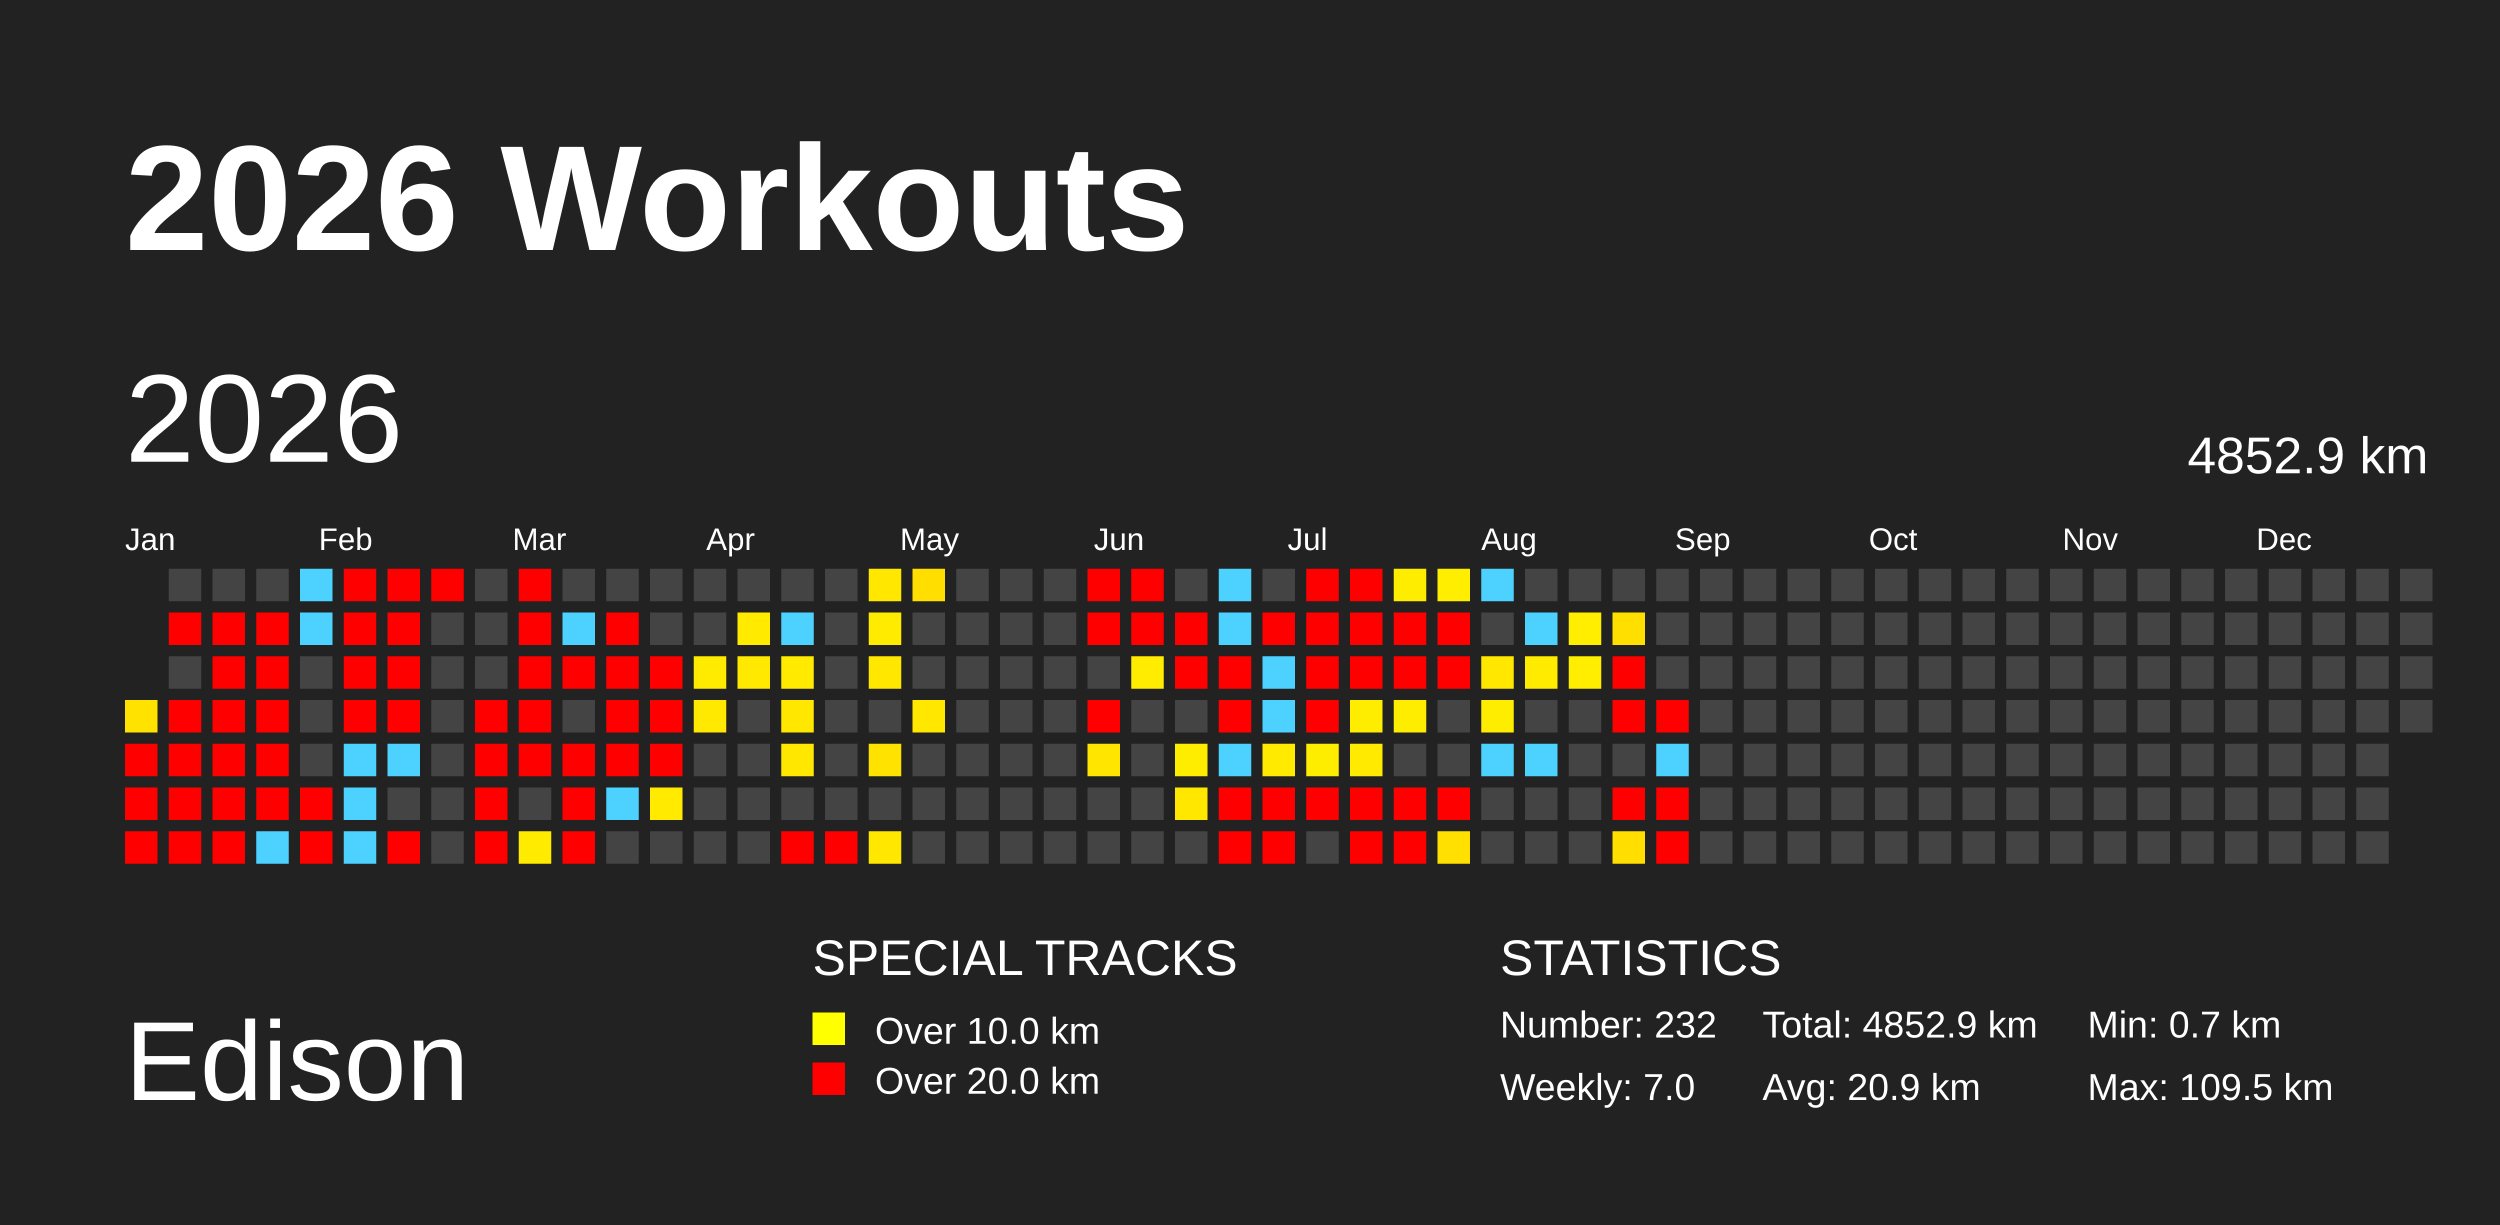
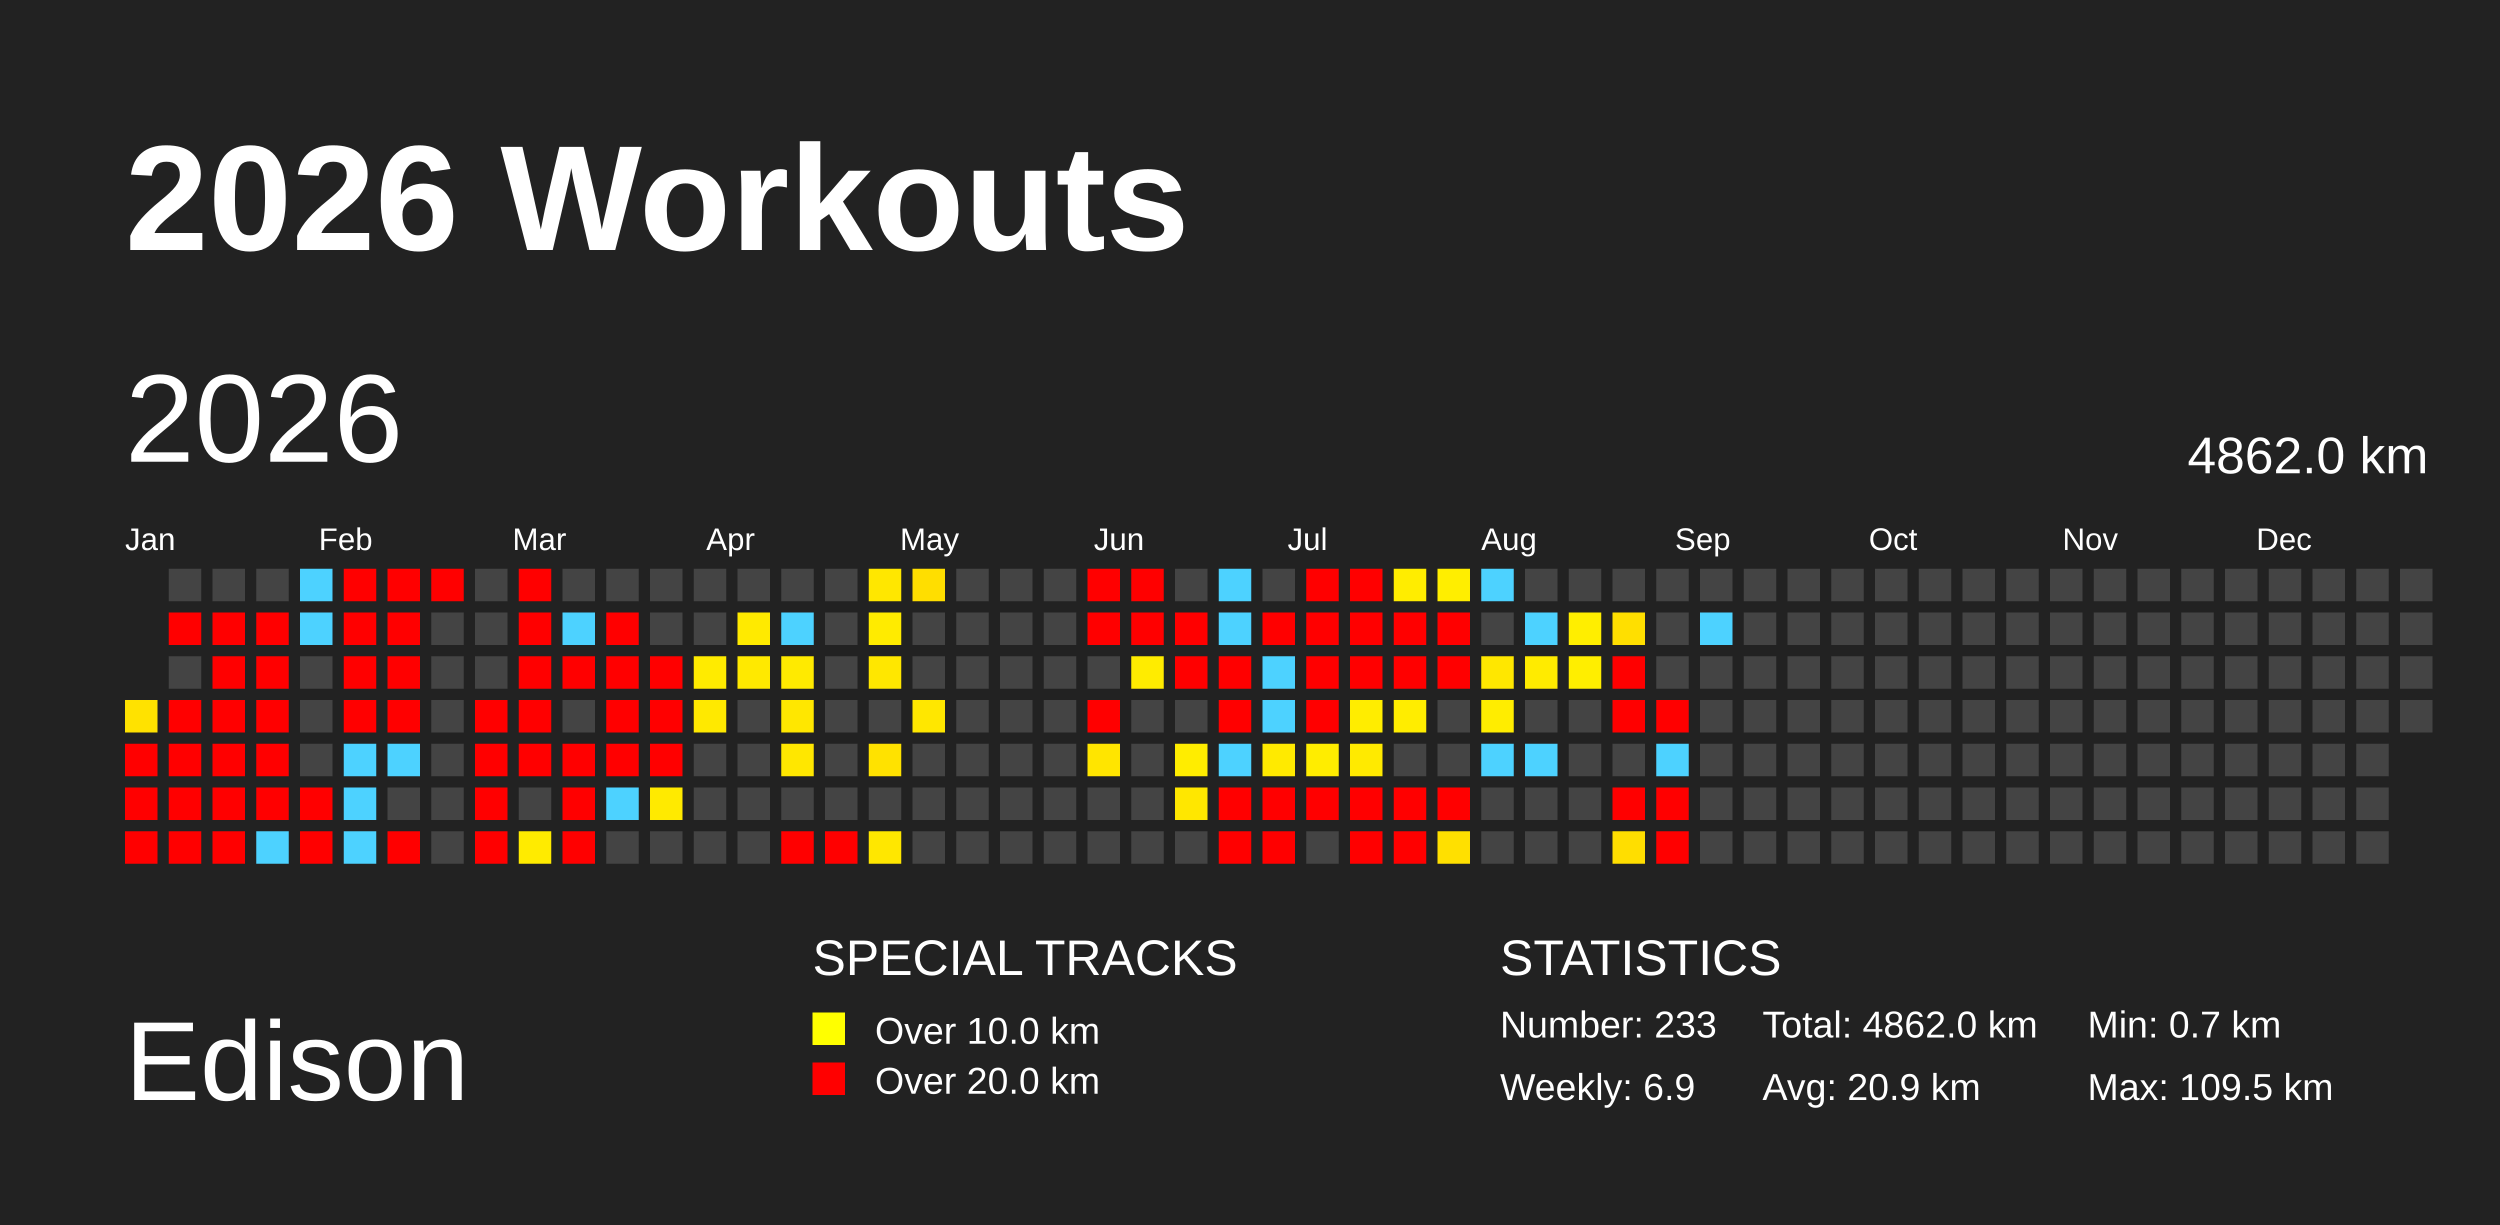
<svg xmlns="http://www.w3.org/2000/svg" baseProfile="full" height="98mm" version="1.1" viewBox="0,0,200,98" width="200mm">
  <defs />
  <rect fill="#222222" height="98" width="200" x="0" y="0" />
  <text fill="#FFFFFF" style="font-size:12px; font-family:Arial; font-weight:bold;" x="10" y="20">2026 Workouts</text>
  <text fill="#FFFFFF" style="font-size:9px; font-family:Arial" x="10" y="88">Edison</text>
  <text fill="#FFFFFF" style="font-size:4px; font-family:Arial" x="65" y="78">SPECIAL TRACKS</text>
  <rect fill="yellow" height="2.6" width="2.6" x="65" y="81" />
  <text fill="#FFFFFF" style="font-size:3px; font-family:Arial" x="70" y="83.5">Over 10.0 km</text>
  <rect fill="red" height="2.6" width="2.6" x="65" y="85" />
  <text fill="#FFFFFF" style="font-size:3px; font-family:Arial" x="70" y="87.5">Over 20.0 km</text>
  <text fill="#FFFFFF" style="font-size:4px; font-family:Arial" x="120" y="78">STATISTICS</text>
-   <text fill="#FFFFFF" style="font-size:3px; font-family:Arial" x="120" y="83">Number: 232</text>
-   <text fill="#FFFFFF" style="font-size:3px; font-family:Arial" x="120" y="88">Weekly: 7.0</text>
-   <text fill="#FFFFFF" style="font-size:3px; font-family:Arial" x="141" y="83">Total: 4852.9 km</text>
+   <text fill="#FFFFFF" style="font-size:3px; font-family:Arial" x="120" y="83">Number: 233</text>
+   <text fill="#FFFFFF" style="font-size:3px; font-family:Arial" x="120" y="88">Weekly: 6.9</text>
+   <text fill="#FFFFFF" style="font-size:3px; font-family:Arial" x="141" y="83">Total: 4862.0 km</text>
  <text fill="#FFFFFF" style="font-size:3px; font-family:Arial" x="141" y="88">Avg: 20.9 km</text>
  <text fill="#FFFFFF" style="font-size:3px; font-family:Arial" x="167" y="83">Min: 0.7 km</text>
  <text fill="#FFFFFF" style="font-size:3px; font-family:Arial" x="167" y="88">Max: 109.5 km</text>
  <text dominant-baseline="hanging" fill="#FFFFFF" style="font-size:10.0px; font-family:Arial;" x="10" y="30">2026</text>
-   <text dominant-baseline="hanging" fill="#FFFFFF" style="font-size:4.125px; font-family:Arial;" x="175" y="35">4852.9 km</text>
+   <text dominant-baseline="hanging" fill="#FFFFFF" style="font-size:4.125px; font-family:Arial;" x="175" y="35">4862.0 km</text>
  <text fill="#FFFFFF" style="font-size:2.5px; font-family:Arial" x="10.0" y="44">Jan</text>
  <text fill="#FFFFFF" style="font-size:2.5px; font-family:Arial" x="25.5" y="44">Feb</text>
  <text fill="#FFFFFF" style="font-size:2.5px; font-family:Arial" x="41.0" y="44">Mar</text>
  <text fill="#FFFFFF" style="font-size:2.5px; font-family:Arial" x="56.5" y="44">Apr</text>
  <text fill="#FFFFFF" style="font-size:2.5px; font-family:Arial" x="72.0" y="44">May</text>
  <text fill="#FFFFFF" style="font-size:2.5px; font-family:Arial" x="87.5" y="44">Jun</text>
  <text fill="#FFFFFF" style="font-size:2.5px; font-family:Arial" x="103.0" y="44">Jul</text>
  <text fill="#FFFFFF" style="font-size:2.5px; font-family:Arial" x="118.5" y="44">Aug</text>
  <text fill="#FFFFFF" style="font-size:2.5px; font-family:Arial" x="134.0" y="44">Sep</text>
  <text fill="#FFFFFF" style="font-size:2.5px; font-family:Arial" x="149.5" y="44">Oct</text>
  <text fill="#FFFFFF" style="font-size:2.5px; font-family:Arial" x="165.0" y="44">Nov</text>
  <text fill="#FFFFFF" style="font-size:2.5px; font-family:Arial" x="180.5" y="44">Dec</text>
  <rect fill="#ffe200" height="2.6" width="2.6" x="10.0" y="56.0" />
  <rect fill="red" height="2.6" width="2.6" x="10.0" y="59.5" />
  <rect fill="red" height="2.6" width="2.6" x="10.0" y="63.0" />
  <rect fill="red" height="2.6" width="2.6" x="10.0" y="66.5" />
  <rect fill="#444444" height="2.6" width="2.6" x="13.5" y="45.5" />
  <rect fill="red" height="2.6" width="2.6" x="13.5" y="49.0" />
  <rect fill="#444444" height="2.6" width="2.6" x="13.5" y="52.5" />
  <rect fill="red" height="2.6" width="2.6" x="13.5" y="56.0" />
  <rect fill="red" height="2.6" width="2.6" x="13.5" y="59.5" />
  <rect fill="red" height="2.6" width="2.6" x="13.5" y="63.0" />
  <rect fill="red" height="2.6" width="2.6" x="13.5" y="66.5" />
  <rect fill="#444444" height="2.6" width="2.6" x="17.0" y="45.5" />
  <rect fill="red" height="2.6" width="2.6" x="17.0" y="49.0" />
  <rect fill="red" height="2.6" width="2.6" x="17.0" y="52.5" />
  <rect fill="red" height="2.6" width="2.6" x="17.0" y="56.0" />
  <rect fill="red" height="2.6" width="2.6" x="17.0" y="59.5" />
  <rect fill="red" height="2.6" width="2.6" x="17.0" y="63.0" />
  <rect fill="red" height="2.6" width="2.6" x="17.0" y="66.5" />
  <rect fill="#444444" height="2.6" width="2.6" x="20.5" y="45.5" />
  <rect fill="red" height="2.6" width="2.6" x="20.5" y="49.0" />
  <rect fill="red" height="2.6" width="2.6" x="20.5" y="52.5" />
  <rect fill="red" height="2.6" width="2.6" x="20.5" y="56.0" />
  <rect fill="red" height="2.6" width="2.6" x="20.5" y="59.5" />
  <rect fill="red" height="2.6" width="2.6" x="20.5" y="63.0" />
  <rect fill="#4dd2ff" height="2.6" width="2.6" x="20.5" y="66.5" />
  <rect fill="#4dd2ff" height="2.6" width="2.6" x="24.0" y="45.5" />
  <rect fill="#4dd2ff" height="2.6" width="2.6" x="24.0" y="49.0" />
  <rect fill="#444444" height="2.6" width="2.6" x="24.0" y="52.5" />
  <rect fill="#444444" height="2.6" width="2.6" x="24.0" y="56.0" />
  <rect fill="#444444" height="2.6" width="2.6" x="24.0" y="59.5" />
  <rect fill="red" height="2.6" width="2.6" x="24.0" y="63.0" />
  <rect fill="red" height="2.6" width="2.6" x="24.0" y="66.5" />
  <rect fill="red" height="2.6" width="2.6" x="27.5" y="45.5" />
  <rect fill="red" height="2.6" width="2.6" x="27.5" y="49.0" />
  <rect fill="red" height="2.6" width="2.6" x="27.5" y="52.5" />
  <rect fill="red" height="2.6" width="2.6" x="27.5" y="56.0" />
  <rect fill="#4dd2ff" height="2.6" width="2.6" x="27.5" y="59.5" />
  <rect fill="#4dd2ff" height="2.6" width="2.6" x="27.5" y="63.0" />
  <rect fill="#4dd2ff" height="2.6" width="2.6" x="27.5" y="66.5" />
  <rect fill="red" height="2.6" width="2.6" x="31.0" y="45.5" />
  <rect fill="red" height="2.6" width="2.6" x="31.0" y="49.0" />
  <rect fill="red" height="2.6" width="2.6" x="31.0" y="52.5" />
  <rect fill="red" height="2.6" width="2.6" x="31.0" y="56.0" />
  <rect fill="#4dd2ff" height="2.6" width="2.6" x="31.0" y="59.5" />
  <rect fill="#444444" height="2.6" width="2.6" x="31.0" y="63.0" />
  <rect fill="red" height="2.6" width="2.6" x="31.0" y="66.5" />
  <rect fill="red" height="2.6" width="2.6" x="34.5" y="45.5" />
  <rect fill="#444444" height="2.6" width="2.6" x="34.5" y="49.0" />
  <rect fill="#444444" height="2.6" width="2.6" x="34.5" y="52.5" />
  <rect fill="#444444" height="2.6" width="2.6" x="34.5" y="56.0" />
  <rect fill="#444444" height="2.6" width="2.6" x="34.5" y="59.5" />
  <rect fill="#444444" height="2.6" width="2.6" x="34.5" y="63.0" />
  <rect fill="#444444" height="2.6" width="2.6" x="34.5" y="66.5" />
  <rect fill="#444444" height="2.6" width="2.6" x="38.0" y="45.5" />
  <rect fill="#444444" height="2.6" width="2.6" x="38.0" y="49.0" />
  <rect fill="#444444" height="2.6" width="2.6" x="38.0" y="52.5" />
  <rect fill="red" height="2.6" width="2.6" x="38.0" y="56.0" />
  <rect fill="red" height="2.6" width="2.6" x="38.0" y="59.5" />
  <rect fill="red" height="2.6" width="2.6" x="38.0" y="63.0" />
  <rect fill="red" height="2.6" width="2.6" x="38.0" y="66.5" />
  <rect fill="red" height="2.6" width="2.6" x="41.5" y="45.5" />
  <rect fill="red" height="2.6" width="2.6" x="41.5" y="49.0" />
  <rect fill="red" height="2.6" width="2.6" x="41.5" y="52.5" />
  <rect fill="red" height="2.6" width="2.6" x="41.5" y="56.0" />
  <rect fill="red" height="2.6" width="2.6" x="41.5" y="59.5" />
  <rect fill="#444444" height="2.6" width="2.6" x="41.5" y="63.0" />
  <rect fill="#ffeb00" height="2.6" width="2.6" x="41.5" y="66.5" />
  <rect fill="#444444" height="2.6" width="2.6" x="45.0" y="45.5" />
  <rect fill="#4dd2ff" height="2.6" width="2.6" x="45.0" y="49.0" />
  <rect fill="red" height="2.6" width="2.6" x="45.0" y="52.5" />
  <rect fill="#444444" height="2.6" width="2.6" x="45.0" y="56.0" />
  <rect fill="red" height="2.6" width="2.6" x="45.0" y="59.5" />
  <rect fill="red" height="2.6" width="2.6" x="45.0" y="63.0" />
  <rect fill="red" height="2.6" width="2.6" x="45.0" y="66.5" />
  <rect fill="#444444" height="2.6" width="2.6" x="48.5" y="45.5" />
  <rect fill="red" height="2.6" width="2.6" x="48.5" y="49.0" />
  <rect fill="red" height="2.6" width="2.6" x="48.5" y="52.5" />
  <rect fill="red" height="2.6" width="2.6" x="48.5" y="56.0" />
  <rect fill="red" height="2.6" width="2.6" x="48.5" y="59.5" />
  <rect fill="#4dd2ff" height="2.6" width="2.6" x="48.5" y="63.0" />
  <rect fill="#444444" height="2.6" width="2.6" x="48.5" y="66.5" />
  <rect fill="#444444" height="2.6" width="2.6" x="52.0" y="45.5" />
  <rect fill="#444444" height="2.6" width="2.6" x="52.0" y="49.0" />
  <rect fill="red" height="2.6" width="2.6" x="52.0" y="52.5" />
  <rect fill="red" height="2.6" width="2.6" x="52.0" y="56.0" />
  <rect fill="red" height="2.6" width="2.6" x="52.0" y="59.5" />
  <rect fill="#ffea00" height="2.6" width="2.6" x="52.0" y="63.0" />
  <rect fill="#444444" height="2.6" width="2.6" x="52.0" y="66.5" />
  <rect fill="#444444" height="2.6" width="2.6" x="55.5" y="45.5" />
  <rect fill="#444444" height="2.6" width="2.6" x="55.5" y="49.0" />
  <rect fill="#ffeb00" height="2.6" width="2.6" x="55.5" y="52.5" />
  <rect fill="#ffe900" height="2.6" width="2.6" x="55.5" y="56.0" />
  <rect fill="#444444" height="2.6" width="2.6" x="55.5" y="59.5" />
  <rect fill="#444444" height="2.6" width="2.6" x="55.5" y="63.0" />
  <rect fill="#444444" height="2.6" width="2.6" x="55.5" y="66.5" />
  <rect fill="#444444" height="2.6" width="2.6" x="59.0" y="45.5" />
  <rect fill="#ffea00" height="2.6" width="2.6" x="59.0" y="49.0" />
  <rect fill="#ffe900" height="2.6" width="2.6" x="59.0" y="52.5" />
  <rect fill="#444444" height="2.6" width="2.6" x="59.0" y="56.0" />
  <rect fill="#444444" height="2.6" width="2.6" x="59.0" y="59.5" />
  <rect fill="#444444" height="2.6" width="2.6" x="59.0" y="63.0" />
  <rect fill="#444444" height="2.6" width="2.6" x="59.0" y="66.5" />
  <rect fill="#444444" height="2.6" width="2.6" x="62.5" y="45.5" />
  <rect fill="#4dd2ff" height="2.6" width="2.6" x="62.5" y="49.0" />
  <rect fill="#ffea00" height="2.6" width="2.6" x="62.5" y="52.5" />
  <rect fill="#ffe700" height="2.6" width="2.6" x="62.5" y="56.0" />
  <rect fill="#ffe700" height="2.6" width="2.6" x="62.5" y="59.5" />
  <rect fill="#444444" height="2.6" width="2.6" x="62.5" y="63.0" />
  <rect fill="red" height="2.6" width="2.6" x="62.5" y="66.5" />
  <rect fill="#444444" height="2.6" width="2.6" x="66.0" y="45.5" />
  <rect fill="#444444" height="2.6" width="2.6" x="66.0" y="49.0" />
  <rect fill="#444444" height="2.6" width="2.6" x="66.0" y="52.5" />
  <rect fill="#444444" height="2.6" width="2.6" x="66.0" y="56.0" />
  <rect fill="#444444" height="2.6" width="2.6" x="66.0" y="59.5" />
  <rect fill="#444444" height="2.6" width="2.6" x="66.0" y="63.0" />
  <rect fill="red" height="2.6" width="2.6" x="66.0" y="66.5" />
  <rect fill="#ffe700" height="2.6" width="2.6" x="69.5" y="45.5" />
  <rect fill="#ffeb00" height="2.6" width="2.6" x="69.5" y="49.0" />
  <rect fill="#ffe700" height="2.6" width="2.6" x="69.5" y="52.5" />
  <rect fill="#444444" height="2.6" width="2.6" x="69.5" y="56.0" />
  <rect fill="#ffe200" height="2.6" width="2.6" x="69.5" y="59.5" />
  <rect fill="#444444" height="2.6" width="2.6" x="69.5" y="63.0" />
  <rect fill="#ffe700" height="2.6" width="2.6" x="69.5" y="66.5" />
  <rect fill="#ffde00" height="2.6" width="2.6" x="73.0" y="45.5" />
  <rect fill="#444444" height="2.6" width="2.6" x="73.0" y="49.0" />
  <rect fill="#444444" height="2.6" width="2.6" x="73.0" y="52.5" />
  <rect fill="#ffe700" height="2.6" width="2.6" x="73.0" y="56.0" />
  <rect fill="#444444" height="2.6" width="2.6" x="73.0" y="59.5" />
  <rect fill="#444444" height="2.6" width="2.6" x="73.0" y="63.0" />
  <rect fill="#444444" height="2.6" width="2.6" x="73.0" y="66.5" />
  <rect fill="#444444" height="2.6" width="2.6" x="76.5" y="45.5" />
  <rect fill="#444444" height="2.6" width="2.6" x="76.5" y="49.0" />
  <rect fill="#444444" height="2.6" width="2.6" x="76.5" y="52.5" />
  <rect fill="#444444" height="2.6" width="2.6" x="76.5" y="56.0" />
  <rect fill="#444444" height="2.6" width="2.6" x="76.5" y="59.5" />
  <rect fill="#444444" height="2.6" width="2.6" x="76.5" y="63.0" />
  <rect fill="#444444" height="2.6" width="2.6" x="76.5" y="66.5" />
  <rect fill="#444444" height="2.6" width="2.6" x="80.0" y="45.5" />
  <rect fill="#444444" height="2.6" width="2.6" x="80.0" y="49.0" />
  <rect fill="#444444" height="2.6" width="2.6" x="80.0" y="52.5" />
  <rect fill="#444444" height="2.6" width="2.6" x="80.0" y="56.0" />
  <rect fill="#444444" height="2.6" width="2.6" x="80.0" y="59.5" />
  <rect fill="#444444" height="2.6" width="2.6" x="80.0" y="63.0" />
  <rect fill="#444444" height="2.6" width="2.6" x="80.0" y="66.5" />
  <rect fill="#444444" height="2.6" width="2.6" x="83.5" y="45.5" />
  <rect fill="#444444" height="2.6" width="2.6" x="83.5" y="49.0" />
  <rect fill="#444444" height="2.6" width="2.6" x="83.5" y="52.5" />
  <rect fill="#444444" height="2.6" width="2.6" x="83.5" y="56.0" />
  <rect fill="#444444" height="2.6" width="2.6" x="83.5" y="59.5" />
  <rect fill="#444444" height="2.6" width="2.6" x="83.5" y="63.0" />
  <rect fill="#444444" height="2.6" width="2.6" x="83.5" y="66.5" />
  <rect fill="red" height="2.6" width="2.6" x="87.0" y="45.5" />
  <rect fill="red" height="2.6" width="2.6" x="87.0" y="49.0" />
  <rect fill="#444444" height="2.6" width="2.6" x="87.0" y="52.5" />
  <rect fill="red" height="2.6" width="2.6" x="87.0" y="56.0" />
  <rect fill="#ffe500" height="2.6" width="2.6" x="87.0" y="59.5" />
  <rect fill="#444444" height="2.6" width="2.6" x="87.0" y="63.0" />
  <rect fill="#444444" height="2.6" width="2.6" x="87.0" y="66.5" />
  <rect fill="red" height="2.6" width="2.6" x="90.5" y="45.5" />
  <rect fill="red" height="2.6" width="2.6" x="90.5" y="49.0" />
  <rect fill="#ffec00" height="2.6" width="2.6" x="90.5" y="52.5" />
  <rect fill="#444444" height="2.6" width="2.6" x="90.5" y="56.0" />
  <rect fill="#444444" height="2.6" width="2.6" x="90.5" y="59.5" />
  <rect fill="#444444" height="2.6" width="2.6" x="90.5" y="63.0" />
  <rect fill="#444444" height="2.6" width="2.6" x="90.5" y="66.5" />
  <rect fill="#444444" height="2.6" width="2.6" x="94.0" y="45.5" />
  <rect fill="red" height="2.6" width="2.6" x="94.0" y="49.0" />
  <rect fill="red" height="2.6" width="2.6" x="94.0" y="52.5" />
  <rect fill="#444444" height="2.6" width="2.6" x="94.0" y="56.0" />
  <rect fill="#ffed00" height="2.6" width="2.6" x="94.0" y="59.5" />
  <rect fill="#ffe700" height="2.6" width="2.6" x="94.0" y="63.0" />
  <rect fill="#444444" height="2.6" width="2.6" x="94.0" y="66.5" />
  <rect fill="#4dd2ff" height="2.6" width="2.6" x="97.5" y="45.5" />
  <rect fill="#4dd2ff" height="2.6" width="2.6" x="97.5" y="49.0" />
  <rect fill="red" height="2.6" width="2.6" x="97.5" y="52.5" />
  <rect fill="red" height="2.6" width="2.6" x="97.5" y="56.0" />
  <rect fill="#4dd2ff" height="2.6" width="2.6" x="97.5" y="59.5" />
  <rect fill="red" height="2.6" width="2.6" x="97.5" y="63.0" />
  <rect fill="red" height="2.6" width="2.6" x="97.5" y="66.5" />
  <rect fill="#444444" height="2.6" width="2.6" x="101.0" y="45.5" />
  <rect fill="red" height="2.6" width="2.6" x="101.0" y="49.0" />
  <rect fill="#4dd2ff" height="2.6" width="2.6" x="101.0" y="52.5" />
  <rect fill="#4dd2ff" height="2.6" width="2.6" x="101.0" y="56.0" />
  <rect fill="#ffea00" height="2.6" width="2.6" x="101.0" y="59.5" />
  <rect fill="red" height="2.6" width="2.6" x="101.0" y="63.0" />
  <rect fill="red" height="2.6" width="2.6" x="101.0" y="66.5" />
  <rect fill="red" height="2.6" width="2.6" x="104.5" y="45.5" />
  <rect fill="red" height="2.6" width="2.6" x="104.5" y="49.0" />
  <rect fill="red" height="2.6" width="2.6" x="104.5" y="52.5" />
  <rect fill="red" height="2.6" width="2.6" x="104.5" y="56.0" />
  <rect fill="#ffed00" height="2.6" width="2.6" x="104.5" y="59.5" />
  <rect fill="red" height="2.6" width="2.6" x="104.5" y="63.0" />
  <rect fill="#444444" height="2.6" width="2.6" x="104.5" y="66.5" />
  <rect fill="red" height="2.6" width="2.6" x="108.0" y="45.5" />
  <rect fill="red" height="2.6" width="2.6" x="108.0" y="49.0" />
  <rect fill="red" height="2.6" width="2.6" x="108.0" y="52.5" />
  <rect fill="#ffed00" height="2.6" width="2.6" x="108.0" y="56.0" />
  <rect fill="#ffea00" height="2.6" width="2.6" x="108.0" y="59.5" />
  <rect fill="red" height="2.6" width="2.6" x="108.0" y="63.0" />
  <rect fill="red" height="2.6" width="2.6" x="108.0" y="66.5" />
  <rect fill="#ffed00" height="2.6" width="2.6" x="111.5" y="45.5" />
  <rect fill="red" height="2.6" width="2.6" x="111.5" y="49.0" />
  <rect fill="red" height="2.6" width="2.6" x="111.5" y="52.5" />
  <rect fill="#ffed00" height="2.6" width="2.6" x="111.5" y="56.0" />
  <rect fill="#444444" height="2.6" width="2.6" x="111.5" y="59.5" />
  <rect fill="red" height="2.6" width="2.6" x="111.5" y="63.0" />
  <rect fill="red" height="2.6" width="2.6" x="111.5" y="66.5" />
  <rect fill="#ffee00" height="2.6" width="2.6" x="115.0" y="45.5" />
  <rect fill="red" height="2.6" width="2.6" x="115.0" y="49.0" />
  <rect fill="red" height="2.6" width="2.6" x="115.0" y="52.5" />
  <rect fill="#444444" height="2.6" width="2.6" x="115.0" y="56.0" />
  <rect fill="#444444" height="2.6" width="2.6" x="115.0" y="59.5" />
  <rect fill="red" height="2.6" width="2.6" x="115.0" y="63.0" />
  <rect fill="#ffe000" height="2.6" width="2.6" x="115.0" y="66.5" />
  <rect fill="#4dd2ff" height="2.6" width="2.6" x="118.5" y="45.5" />
  <rect fill="#444444" height="2.6" width="2.6" x="118.5" y="49.0" />
  <rect fill="#ffe700" height="2.6" width="2.6" x="118.5" y="52.5" />
  <rect fill="#ffed00" height="2.6" width="2.6" x="118.5" y="56.0" />
  <rect fill="#4dd2ff" height="2.6" width="2.6" x="118.5" y="59.5" />
  <rect fill="#444444" height="2.6" width="2.6" x="118.5" y="63.0" />
  <rect fill="#444444" height="2.6" width="2.6" x="118.5" y="66.5" />
  <rect fill="#444444" height="2.6" width="2.6" x="122.0" y="45.5" />
  <rect fill="#4dd2ff" height="2.6" width="2.6" x="122.0" y="49.0" />
  <rect fill="#ffeb00" height="2.6" width="2.6" x="122.0" y="52.5" />
  <rect fill="#444444" height="2.6" width="2.6" x="122.0" y="56.0" />
  <rect fill="#4dd2ff" height="2.6" width="2.6" x="122.0" y="59.5" />
  <rect fill="#444444" height="2.6" width="2.6" x="122.0" y="63.0" />
  <rect fill="#444444" height="2.6" width="2.6" x="122.0" y="66.5" />
  <rect fill="#444444" height="2.6" width="2.6" x="125.5" y="45.5" />
  <rect fill="#ffee00" height="2.6" width="2.6" x="125.5" y="49.0" />
  <rect fill="#ffee00" height="2.6" width="2.6" x="125.5" y="52.5" />
  <rect fill="#444444" height="2.6" width="2.6" x="125.5" y="56.0" />
  <rect fill="#444444" height="2.6" width="2.6" x="125.5" y="59.5" />
  <rect fill="#444444" height="2.6" width="2.6" x="125.5" y="63.0" />
  <rect fill="#444444" height="2.6" width="2.6" x="125.5" y="66.5" />
  <rect fill="#444444" height="2.6" width="2.6" x="129.0" y="45.5" />
  <rect fill="#ffdf00" height="2.6" width="2.6" x="129.0" y="49.0" />
  <rect fill="red" height="2.6" width="2.6" x="129.0" y="52.5" />
  <rect fill="red" height="2.6" width="2.6" x="129.0" y="56.0" />
  <rect fill="#444444" height="2.6" width="2.6" x="129.0" y="59.5" />
  <rect fill="red" height="2.6" width="2.6" x="129.0" y="63.0" />
  <rect fill="#ffde00" height="2.6" width="2.6" x="129.0" y="66.5" />
  <rect fill="#444444" height="2.6" width="2.6" x="132.5" y="45.5" />
  <rect fill="#444444" height="2.6" width="2.6" x="132.5" y="49.0" />
  <rect fill="#444444" height="2.6" width="2.6" x="132.5" y="52.5" />
  <rect fill="red" height="2.6" width="2.6" x="132.5" y="56.0" />
  <rect fill="#4dd2ff" height="2.6" width="2.6" x="132.5" y="59.5" />
  <rect fill="red" height="2.6" width="2.6" x="132.5" y="63.0" />
  <rect fill="red" height="2.6" width="2.6" x="132.5" y="66.5" />
  <rect fill="#444444" height="2.6" width="2.6" x="136.0" y="45.5" />
-   <rect fill="#444444" height="2.6" width="2.6" x="136.0" y="49.0" />
+   <rect fill="#4dd2ff" height="2.6" width="2.6" x="136.0" y="49.0" />
  <rect fill="#444444" height="2.6" width="2.6" x="136.0" y="52.5" />
  <rect fill="#444444" height="2.6" width="2.6" x="136.0" y="56.0" />
  <rect fill="#444444" height="2.6" width="2.6" x="136.0" y="59.5" />
  <rect fill="#444444" height="2.6" width="2.6" x="136.0" y="63.0" />
  <rect fill="#444444" height="2.6" width="2.6" x="136.0" y="66.5" />
  <rect fill="#444444" height="2.6" width="2.6" x="139.5" y="45.5" />
  <rect fill="#444444" height="2.6" width="2.6" x="139.5" y="49.0" />
  <rect fill="#444444" height="2.6" width="2.6" x="139.5" y="52.5" />
  <rect fill="#444444" height="2.6" width="2.6" x="139.5" y="56.0" />
  <rect fill="#444444" height="2.6" width="2.6" x="139.5" y="59.5" />
  <rect fill="#444444" height="2.6" width="2.6" x="139.5" y="63.0" />
  <rect fill="#444444" height="2.6" width="2.6" x="139.5" y="66.5" />
  <rect fill="#444444" height="2.6" width="2.6" x="143.0" y="45.5" />
  <rect fill="#444444" height="2.6" width="2.6" x="143.0" y="49.0" />
  <rect fill="#444444" height="2.6" width="2.6" x="143.0" y="52.5" />
  <rect fill="#444444" height="2.6" width="2.6" x="143.0" y="56.0" />
  <rect fill="#444444" height="2.6" width="2.6" x="143.0" y="59.5" />
  <rect fill="#444444" height="2.6" width="2.6" x="143.0" y="63.0" />
  <rect fill="#444444" height="2.6" width="2.6" x="143.0" y="66.5" />
  <rect fill="#444444" height="2.6" width="2.6" x="146.5" y="45.5" />
  <rect fill="#444444" height="2.6" width="2.6" x="146.5" y="49.0" />
  <rect fill="#444444" height="2.6" width="2.6" x="146.5" y="52.5" />
  <rect fill="#444444" height="2.6" width="2.6" x="146.5" y="56.0" />
  <rect fill="#444444" height="2.6" width="2.6" x="146.5" y="59.5" />
  <rect fill="#444444" height="2.6" width="2.6" x="146.5" y="63.0" />
  <rect fill="#444444" height="2.6" width="2.6" x="146.5" y="66.5" />
  <rect fill="#444444" height="2.6" width="2.6" x="150.0" y="45.5" />
  <rect fill="#444444" height="2.6" width="2.6" x="150.0" y="49.0" />
  <rect fill="#444444" height="2.6" width="2.6" x="150.0" y="52.5" />
  <rect fill="#444444" height="2.6" width="2.6" x="150.0" y="56.0" />
  <rect fill="#444444" height="2.6" width="2.6" x="150.0" y="59.5" />
  <rect fill="#444444" height="2.6" width="2.6" x="150.0" y="63.0" />
  <rect fill="#444444" height="2.6" width="2.6" x="150.0" y="66.5" />
  <rect fill="#444444" height="2.6" width="2.6" x="153.5" y="45.5" />
  <rect fill="#444444" height="2.6" width="2.6" x="153.5" y="49.0" />
  <rect fill="#444444" height="2.6" width="2.6" x="153.5" y="52.5" />
  <rect fill="#444444" height="2.6" width="2.6" x="153.5" y="56.0" />
  <rect fill="#444444" height="2.6" width="2.6" x="153.5" y="59.5" />
  <rect fill="#444444" height="2.6" width="2.6" x="153.5" y="63.0" />
  <rect fill="#444444" height="2.6" width="2.6" x="153.5" y="66.5" />
  <rect fill="#444444" height="2.6" width="2.6" x="157.0" y="45.5" />
  <rect fill="#444444" height="2.6" width="2.6" x="157.0" y="49.0" />
  <rect fill="#444444" height="2.6" width="2.6" x="157.0" y="52.5" />
  <rect fill="#444444" height="2.6" width="2.6" x="157.0" y="56.0" />
  <rect fill="#444444" height="2.6" width="2.6" x="157.0" y="59.5" />
  <rect fill="#444444" height="2.6" width="2.6" x="157.0" y="63.0" />
  <rect fill="#444444" height="2.6" width="2.6" x="157.0" y="66.5" />
  <rect fill="#444444" height="2.6" width="2.6" x="160.5" y="45.5" />
  <rect fill="#444444" height="2.6" width="2.6" x="160.5" y="49.0" />
  <rect fill="#444444" height="2.6" width="2.6" x="160.5" y="52.5" />
  <rect fill="#444444" height="2.6" width="2.6" x="160.5" y="56.0" />
  <rect fill="#444444" height="2.6" width="2.6" x="160.5" y="59.5" />
  <rect fill="#444444" height="2.6" width="2.6" x="160.5" y="63.0" />
  <rect fill="#444444" height="2.6" width="2.6" x="160.5" y="66.5" />
  <rect fill="#444444" height="2.6" width="2.6" x="164.0" y="45.5" />
  <rect fill="#444444" height="2.6" width="2.6" x="164.0" y="49.0" />
  <rect fill="#444444" height="2.6" width="2.6" x="164.0" y="52.5" />
  <rect fill="#444444" height="2.6" width="2.6" x="164.0" y="56.0" />
  <rect fill="#444444" height="2.6" width="2.6" x="164.0" y="59.5" />
  <rect fill="#444444" height="2.6" width="2.6" x="164.0" y="63.0" />
  <rect fill="#444444" height="2.6" width="2.6" x="164.0" y="66.5" />
  <rect fill="#444444" height="2.6" width="2.6" x="167.5" y="45.5" />
  <rect fill="#444444" height="2.6" width="2.6" x="167.5" y="49.0" />
  <rect fill="#444444" height="2.6" width="2.6" x="167.5" y="52.5" />
  <rect fill="#444444" height="2.6" width="2.6" x="167.5" y="56.0" />
  <rect fill="#444444" height="2.6" width="2.6" x="167.5" y="59.5" />
  <rect fill="#444444" height="2.6" width="2.6" x="167.5" y="63.0" />
  <rect fill="#444444" height="2.6" width="2.6" x="167.5" y="66.5" />
  <rect fill="#444444" height="2.6" width="2.6" x="171.0" y="45.5" />
  <rect fill="#444444" height="2.6" width="2.6" x="171.0" y="49.0" />
  <rect fill="#444444" height="2.6" width="2.6" x="171.0" y="52.5" />
  <rect fill="#444444" height="2.6" width="2.6" x="171.0" y="56.0" />
  <rect fill="#444444" height="2.6" width="2.6" x="171.0" y="59.5" />
  <rect fill="#444444" height="2.6" width="2.6" x="171.0" y="63.0" />
  <rect fill="#444444" height="2.6" width="2.6" x="171.0" y="66.5" />
  <rect fill="#444444" height="2.6" width="2.6" x="174.5" y="45.5" />
  <rect fill="#444444" height="2.6" width="2.6" x="174.5" y="49.0" />
  <rect fill="#444444" height="2.6" width="2.6" x="174.5" y="52.5" />
  <rect fill="#444444" height="2.6" width="2.6" x="174.5" y="56.0" />
  <rect fill="#444444" height="2.6" width="2.6" x="174.5" y="59.5" />
  <rect fill="#444444" height="2.6" width="2.6" x="174.5" y="63.0" />
  <rect fill="#444444" height="2.6" width="2.6" x="174.5" y="66.5" />
  <rect fill="#444444" height="2.6" width="2.6" x="178.0" y="45.5" />
  <rect fill="#444444" height="2.6" width="2.6" x="178.0" y="49.0" />
  <rect fill="#444444" height="2.6" width="2.6" x="178.0" y="52.5" />
  <rect fill="#444444" height="2.6" width="2.6" x="178.0" y="56.0" />
  <rect fill="#444444" height="2.6" width="2.6" x="178.0" y="59.5" />
  <rect fill="#444444" height="2.6" width="2.6" x="178.0" y="63.0" />
  <rect fill="#444444" height="2.6" width="2.6" x="178.0" y="66.5" />
  <rect fill="#444444" height="2.6" width="2.6" x="181.5" y="45.5" />
  <rect fill="#444444" height="2.6" width="2.6" x="181.5" y="49.0" />
  <rect fill="#444444" height="2.6" width="2.6" x="181.5" y="52.5" />
  <rect fill="#444444" height="2.6" width="2.6" x="181.5" y="56.0" />
  <rect fill="#444444" height="2.6" width="2.6" x="181.5" y="59.5" />
  <rect fill="#444444" height="2.6" width="2.6" x="181.5" y="63.0" />
  <rect fill="#444444" height="2.6" width="2.6" x="181.5" y="66.5" />
  <rect fill="#444444" height="2.6" width="2.6" x="185.0" y="45.5" />
  <rect fill="#444444" height="2.6" width="2.6" x="185.0" y="49.0" />
  <rect fill="#444444" height="2.6" width="2.6" x="185.0" y="52.5" />
  <rect fill="#444444" height="2.6" width="2.6" x="185.0" y="56.0" />
  <rect fill="#444444" height="2.6" width="2.6" x="185.0" y="59.5" />
  <rect fill="#444444" height="2.6" width="2.6" x="185.0" y="63.0" />
  <rect fill="#444444" height="2.6" width="2.6" x="185.0" y="66.5" />
  <rect fill="#444444" height="2.6" width="2.6" x="188.5" y="45.5" />
  <rect fill="#444444" height="2.6" width="2.6" x="188.5" y="49.0" />
  <rect fill="#444444" height="2.6" width="2.6" x="188.5" y="52.5" />
  <rect fill="#444444" height="2.6" width="2.6" x="188.5" y="56.0" />
  <rect fill="#444444" height="2.6" width="2.6" x="188.5" y="59.5" />
  <rect fill="#444444" height="2.6" width="2.6" x="188.5" y="63.0" />
  <rect fill="#444444" height="2.6" width="2.6" x="188.5" y="66.5" />
  <rect fill="#444444" height="2.6" width="2.6" x="192.0" y="45.5" />
  <rect fill="#444444" height="2.6" width="2.6" x="192.0" y="49.0" />
  <rect fill="#444444" height="2.6" width="2.6" x="192.0" y="52.5" />
  <rect fill="#444444" height="2.6" width="2.6" x="192.0" y="56.0" />
</svg>
